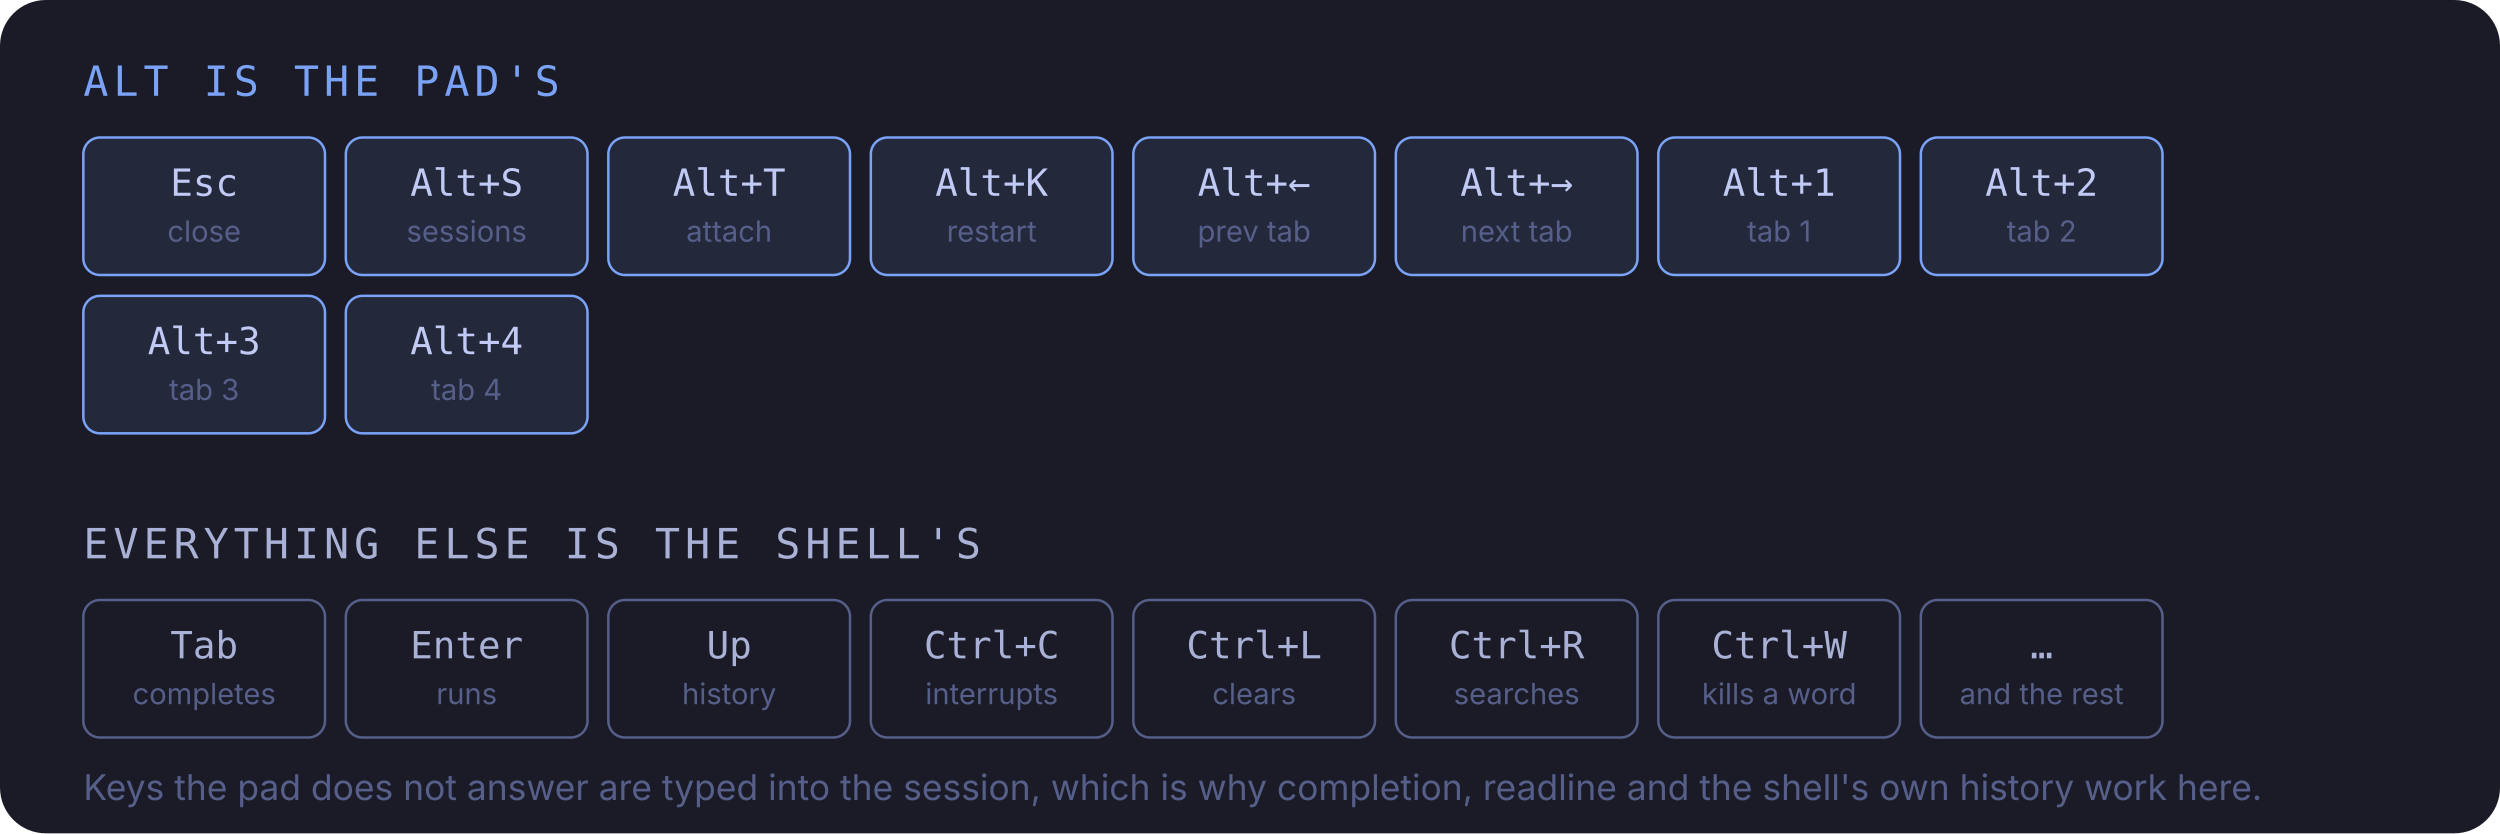
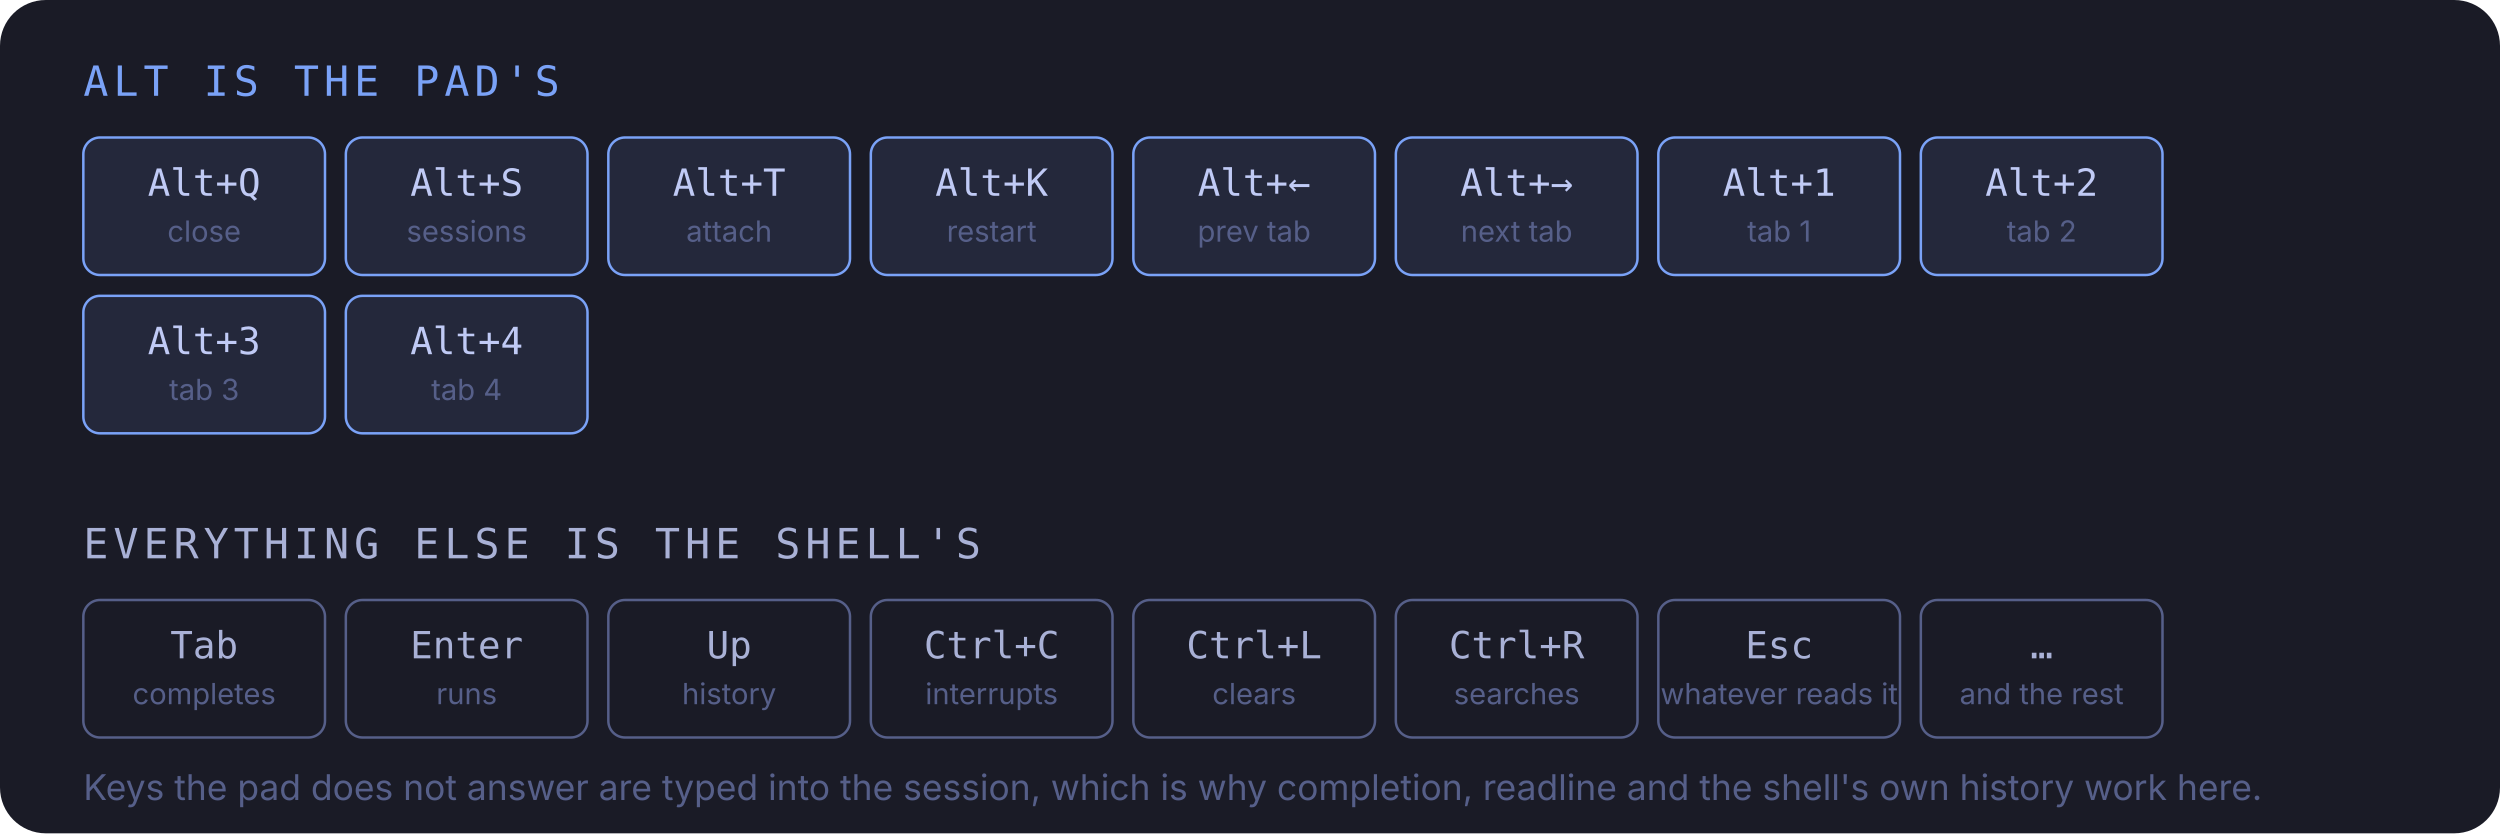
<svg xmlns="http://www.w3.org/2000/svg" width="1200" height="400" viewBox="0 0 1200 400" role="img" aria-labelledby="title desc">
  <rect x="0" y="0" width="1200" height="400" rx="22" fill="#1A1B26" />
  <text x="40" y="46" font-family="ui-monospace, SFMono-Regular, Menlo, monospace" font-size="20" fill="#7AA2F7" letter-spacing="2.4">ALT IS THE PAD'S</text>
  <rect x="40" y="66" width="116" height="66" rx="8" fill="#24283B" stroke="#7AA2F7" stroke-width="1.2" />
-   <text x="98.0" y="94" font-family="ui-monospace, SFMono-Regular, Menlo, monospace" font-size="18" fill="#C0CAF5" text-anchor="middle">Esc</text>
+   <text x="98.0" y="94" font-family="ui-monospace, SFMono-Regular, Menlo, monospace" font-size="18" fill="#C0CAF5" text-anchor="middle">Alt+Q</text>
  <text x="98.0" y="116" font-family="-apple-system, BlinkMacSystemFont, 'Segoe UI', sans-serif" font-size="14" fill="#565F89" text-anchor="middle">close</text>
  <rect x="166" y="66" width="116" height="66" rx="8" fill="#24283B" stroke="#7AA2F7" stroke-width="1.2" />
  <text x="224.0" y="94" font-family="ui-monospace, SFMono-Regular, Menlo, monospace" font-size="18" fill="#C0CAF5" text-anchor="middle">Alt+S</text>
  <text x="224.0" y="116" font-family="-apple-system, BlinkMacSystemFont, 'Segoe UI', sans-serif" font-size="14" fill="#565F89" text-anchor="middle">sessions</text>
  <rect x="292" y="66" width="116" height="66" rx="8" fill="#24283B" stroke="#7AA2F7" stroke-width="1.2" />
  <text x="350.0" y="94" font-family="ui-monospace, SFMono-Regular, Menlo, monospace" font-size="18" fill="#C0CAF5" text-anchor="middle">Alt+T</text>
  <text x="350.0" y="116" font-family="-apple-system, BlinkMacSystemFont, 'Segoe UI', sans-serif" font-size="14" fill="#565F89" text-anchor="middle">attach</text>
  <rect x="418" y="66" width="116" height="66" rx="8" fill="#24283B" stroke="#7AA2F7" stroke-width="1.2" />
  <text x="476.0" y="94" font-family="ui-monospace, SFMono-Regular, Menlo, monospace" font-size="18" fill="#C0CAF5" text-anchor="middle">Alt+K</text>
  <text x="476.0" y="116" font-family="-apple-system, BlinkMacSystemFont, 'Segoe UI', sans-serif" font-size="14" fill="#565F89" text-anchor="middle">restart</text>
  <rect x="544" y="66" width="116" height="66" rx="8" fill="#24283B" stroke="#7AA2F7" stroke-width="1.2" />
  <text x="602.0" y="94" font-family="ui-monospace, SFMono-Regular, Menlo, monospace" font-size="18" fill="#C0CAF5" text-anchor="middle">Alt+←</text>
  <text x="602.0" y="116" font-family="-apple-system, BlinkMacSystemFont, 'Segoe UI', sans-serif" font-size="14" fill="#565F89" text-anchor="middle">prev tab</text>
  <rect x="670" y="66" width="116" height="66" rx="8" fill="#24283B" stroke="#7AA2F7" stroke-width="1.2" />
  <text x="728.0" y="94" font-family="ui-monospace, SFMono-Regular, Menlo, monospace" font-size="18" fill="#C0CAF5" text-anchor="middle">Alt+→</text>
  <text x="728.0" y="116" font-family="-apple-system, BlinkMacSystemFont, 'Segoe UI', sans-serif" font-size="14" fill="#565F89" text-anchor="middle">next tab</text>
  <rect x="796" y="66" width="116" height="66" rx="8" fill="#24283B" stroke="#7AA2F7" stroke-width="1.2" />
  <text x="854.0" y="94" font-family="ui-monospace, SFMono-Regular, Menlo, monospace" font-size="18" fill="#C0CAF5" text-anchor="middle">Alt+1</text>
  <text x="854.0" y="116" font-family="-apple-system, BlinkMacSystemFont, 'Segoe UI', sans-serif" font-size="14" fill="#565F89" text-anchor="middle">tab 1</text>
  <rect x="922" y="66" width="116" height="66" rx="8" fill="#24283B" stroke="#7AA2F7" stroke-width="1.2" />
  <text x="980.0" y="94" font-family="ui-monospace, SFMono-Regular, Menlo, monospace" font-size="18" fill="#C0CAF5" text-anchor="middle">Alt+2</text>
  <text x="980.0" y="116" font-family="-apple-system, BlinkMacSystemFont, 'Segoe UI', sans-serif" font-size="14" fill="#565F89" text-anchor="middle">tab 2</text>
  <rect x="40" y="142" width="116" height="66" rx="8" fill="#24283B" stroke="#7AA2F7" stroke-width="1.2" />
  <text x="98.0" y="170" font-family="ui-monospace, SFMono-Regular, Menlo, monospace" font-size="18" fill="#C0CAF5" text-anchor="middle">Alt+3</text>
  <text x="98.0" y="192" font-family="-apple-system, BlinkMacSystemFont, 'Segoe UI', sans-serif" font-size="14" fill="#565F89" text-anchor="middle">tab 3</text>
  <rect x="166" y="142" width="116" height="66" rx="8" fill="#24283B" stroke="#7AA2F7" stroke-width="1.2" />
  <text x="224.0" y="170" font-family="ui-monospace, SFMono-Regular, Menlo, monospace" font-size="18" fill="#C0CAF5" text-anchor="middle">Alt+4</text>
  <text x="224.0" y="192" font-family="-apple-system, BlinkMacSystemFont, 'Segoe UI', sans-serif" font-size="14" fill="#565F89" text-anchor="middle">tab 4</text>
  <text x="40" y="268" font-family="ui-monospace, SFMono-Regular, Menlo, monospace" font-size="20" fill="#A9B1D6" letter-spacing="2.4">EVERYTHING ELSE IS THE SHELL'S</text>
  <rect x="40" y="288" width="116" height="66" rx="8" fill="#1A1B26" stroke="#565F89" stroke-width="1.2" />
  <text x="98.0" y="316" font-family="ui-monospace, SFMono-Regular, Menlo, monospace" font-size="18" fill="#A9B1D6" text-anchor="middle">Tab</text>
  <text x="98.0" y="338" font-family="-apple-system, BlinkMacSystemFont, 'Segoe UI', sans-serif" font-size="14" fill="#565F89" text-anchor="middle">completes</text>
  <rect x="166" y="288" width="116" height="66" rx="8" fill="#1A1B26" stroke="#565F89" stroke-width="1.2" />
  <text x="224.0" y="316" font-family="ui-monospace, SFMono-Regular, Menlo, monospace" font-size="18" fill="#A9B1D6" text-anchor="middle">Enter</text>
  <text x="224.0" y="338" font-family="-apple-system, BlinkMacSystemFont, 'Segoe UI', sans-serif" font-size="14" fill="#565F89" text-anchor="middle">runs</text>
  <rect x="292" y="288" width="116" height="66" rx="8" fill="#1A1B26" stroke="#565F89" stroke-width="1.2" />
  <text x="350.0" y="316" font-family="ui-monospace, SFMono-Regular, Menlo, monospace" font-size="18" fill="#A9B1D6" text-anchor="middle">Up</text>
  <text x="350.0" y="338" font-family="-apple-system, BlinkMacSystemFont, 'Segoe UI', sans-serif" font-size="14" fill="#565F89" text-anchor="middle">history</text>
  <rect x="418" y="288" width="116" height="66" rx="8" fill="#1A1B26" stroke="#565F89" stroke-width="1.2" />
  <text x="476.0" y="316" font-family="ui-monospace, SFMono-Regular, Menlo, monospace" font-size="18" fill="#A9B1D6" text-anchor="middle">Ctrl+C</text>
  <text x="476.0" y="338" font-family="-apple-system, BlinkMacSystemFont, 'Segoe UI', sans-serif" font-size="14" fill="#565F89" text-anchor="middle">interrupts</text>
  <rect x="544" y="288" width="116" height="66" rx="8" fill="#1A1B26" stroke="#565F89" stroke-width="1.2" />
  <text x="602.0" y="316" font-family="ui-monospace, SFMono-Regular, Menlo, monospace" font-size="18" fill="#A9B1D6" text-anchor="middle">Ctrl+L</text>
  <text x="602.0" y="338" font-family="-apple-system, BlinkMacSystemFont, 'Segoe UI', sans-serif" font-size="14" fill="#565F89" text-anchor="middle">clears</text>
  <rect x="670" y="288" width="116" height="66" rx="8" fill="#1A1B26" stroke="#565F89" stroke-width="1.2" />
  <text x="728.0" y="316" font-family="ui-monospace, SFMono-Regular, Menlo, monospace" font-size="18" fill="#A9B1D6" text-anchor="middle">Ctrl+R</text>
  <text x="728.0" y="338" font-family="-apple-system, BlinkMacSystemFont, 'Segoe UI', sans-serif" font-size="14" fill="#565F89" text-anchor="middle">searches</text>
  <rect x="796" y="288" width="116" height="66" rx="8" fill="#1A1B26" stroke="#565F89" stroke-width="1.2" />
-   <text x="854.0" y="316" font-family="ui-monospace, SFMono-Regular, Menlo, monospace" font-size="18" fill="#A9B1D6" text-anchor="middle">Ctrl+W</text>
-   <text x="854.0" y="338" font-family="-apple-system, BlinkMacSystemFont, 'Segoe UI', sans-serif" font-size="14" fill="#565F89" text-anchor="middle">kills a word</text>
+   <text x="854.0" y="316" font-family="ui-monospace, SFMono-Regular, Menlo, monospace" font-size="18" fill="#A9B1D6" text-anchor="middle">Esc</text>
+   <text x="854.0" y="338" font-family="-apple-system, BlinkMacSystemFont, 'Segoe UI', sans-serif" font-size="14" fill="#565F89" text-anchor="middle">whatever reads it</text>
  <rect x="922" y="288" width="116" height="66" rx="8" fill="#1A1B26" stroke="#565F89" stroke-width="1.2" />
  <text x="980.0" y="316" font-family="ui-monospace, SFMono-Regular, Menlo, monospace" font-size="18" fill="#A9B1D6" text-anchor="middle">…</text>
  <text x="980.0" y="338" font-family="-apple-system, BlinkMacSystemFont, 'Segoe UI', sans-serif" font-size="14" fill="#565F89" text-anchor="middle">and the rest</text>
  <text x="40" y="384" font-family="-apple-system, BlinkMacSystemFont, 'Segoe UI', sans-serif" font-size="17" fill="#565F89">Keys the pad does not answer are typed into the session, which is why completion, readline and the shell's own history work here.</text>
</svg>
